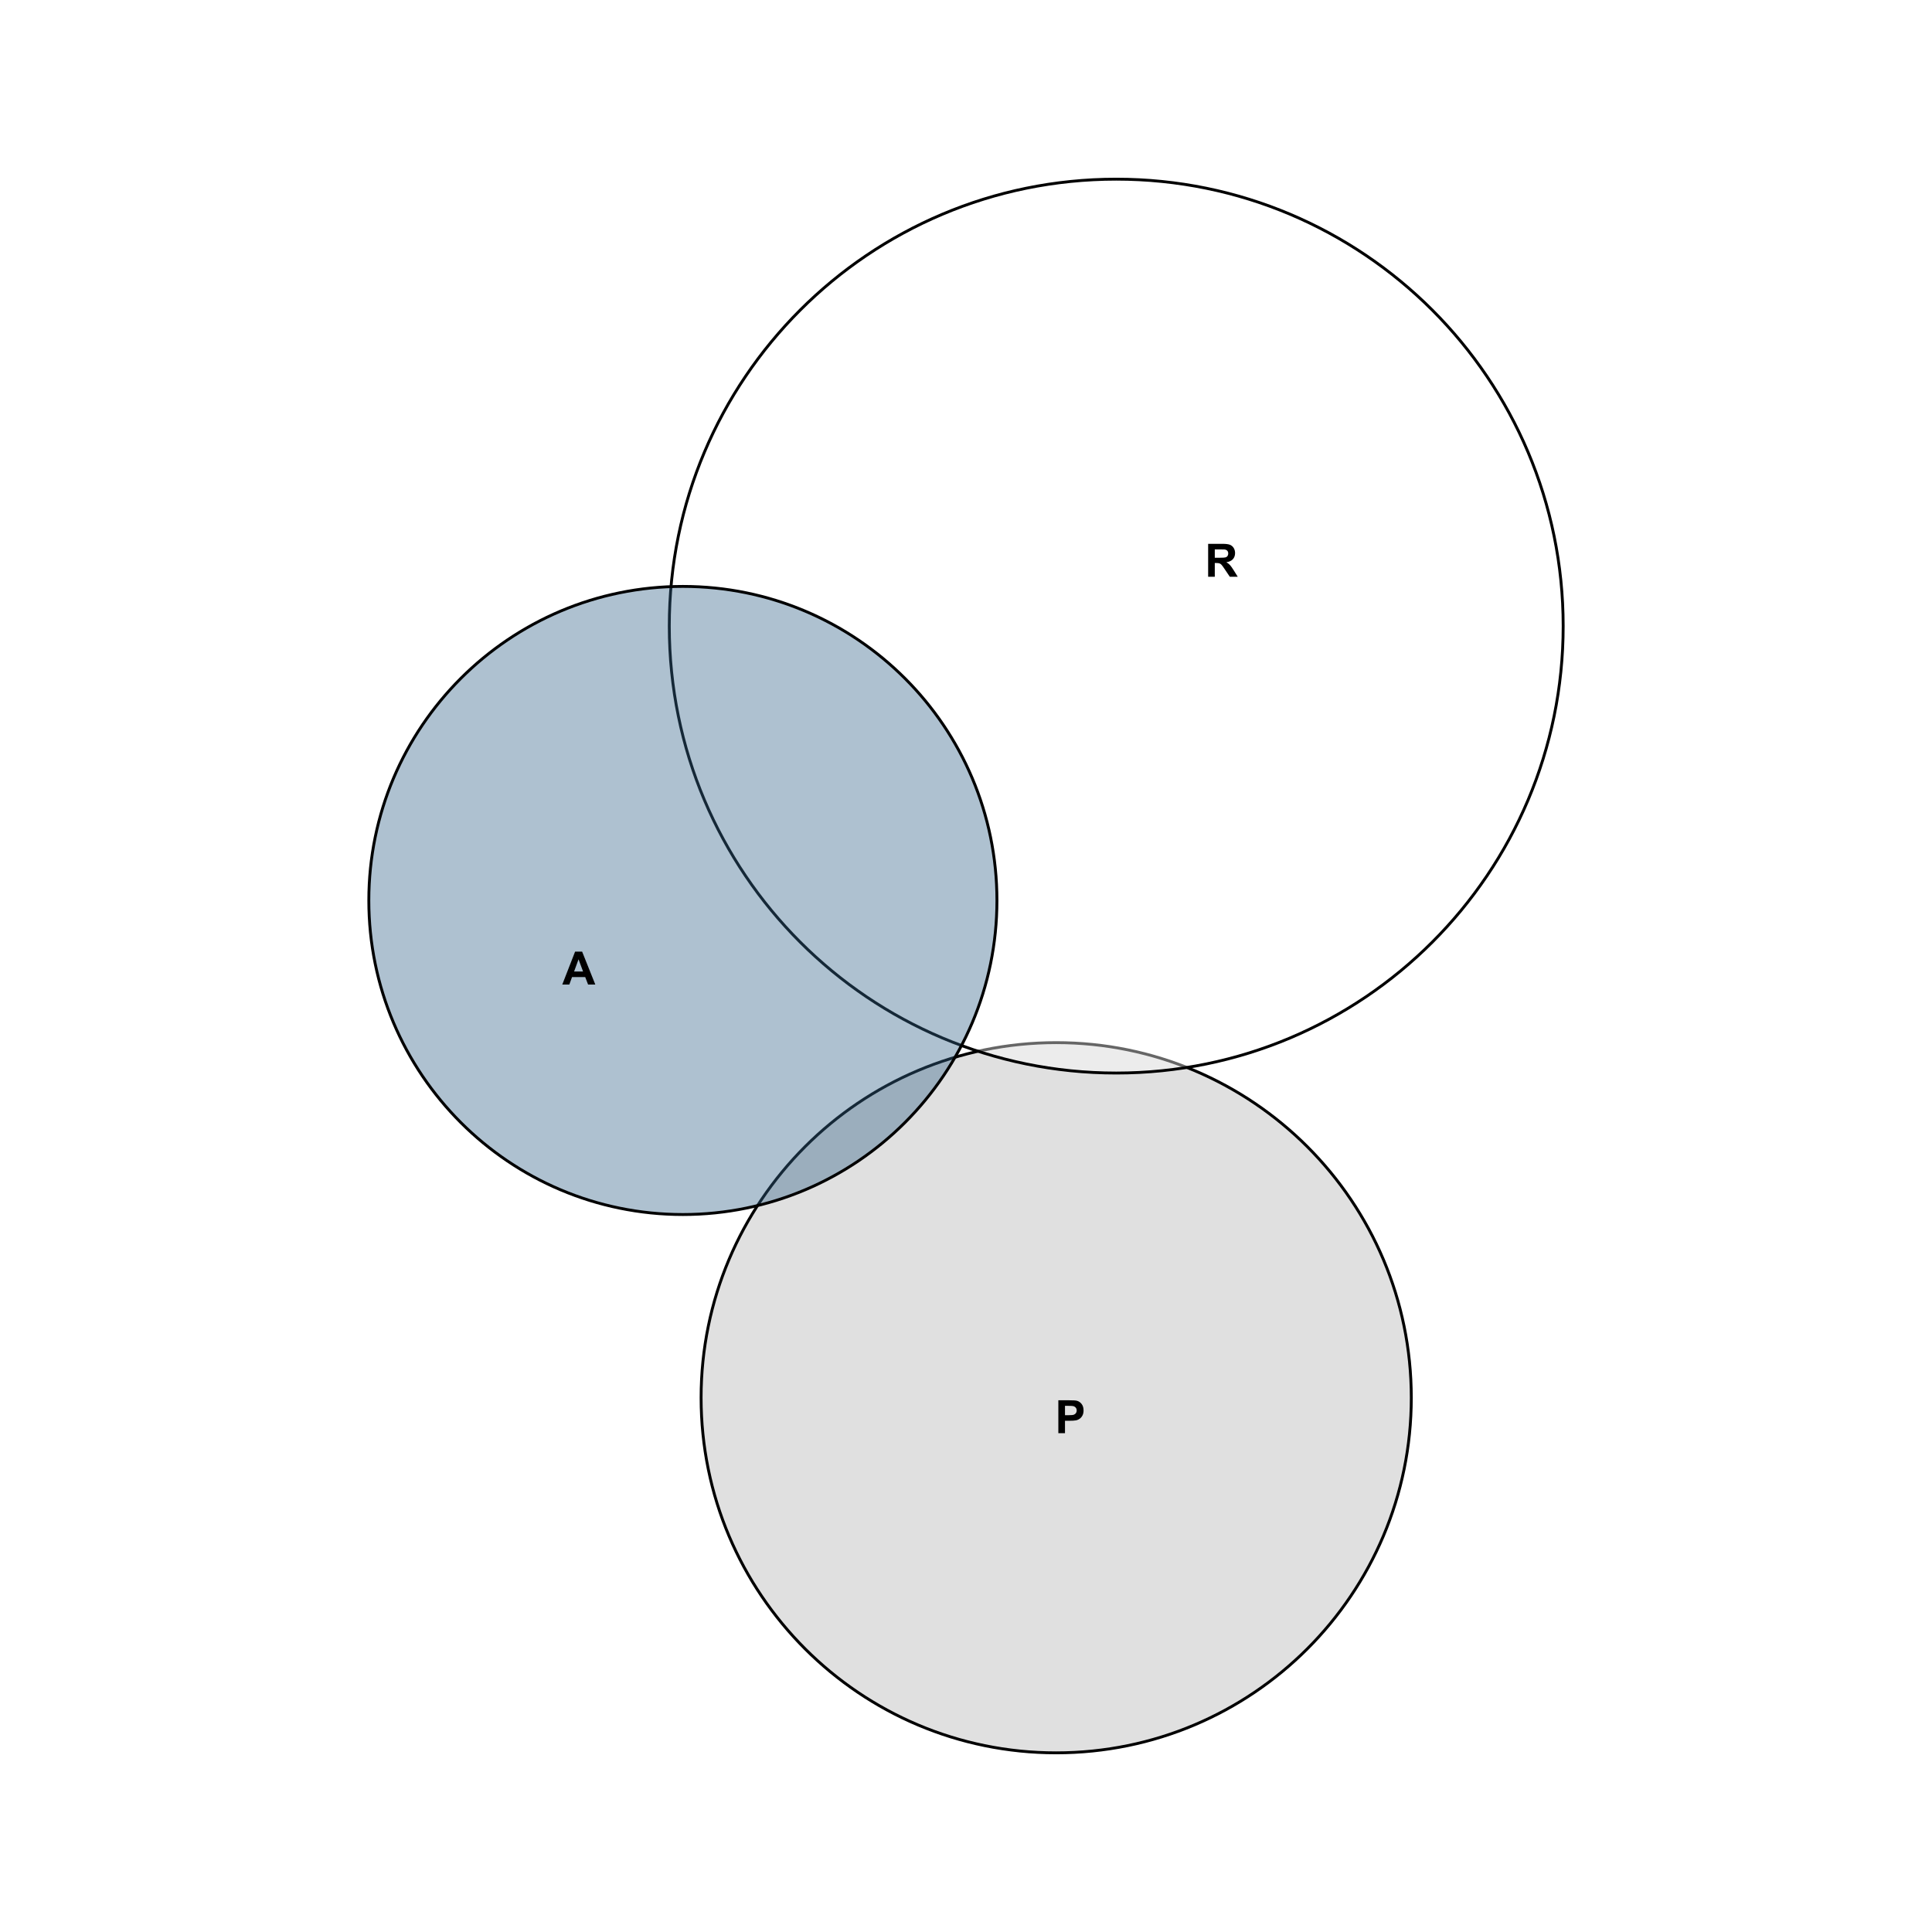
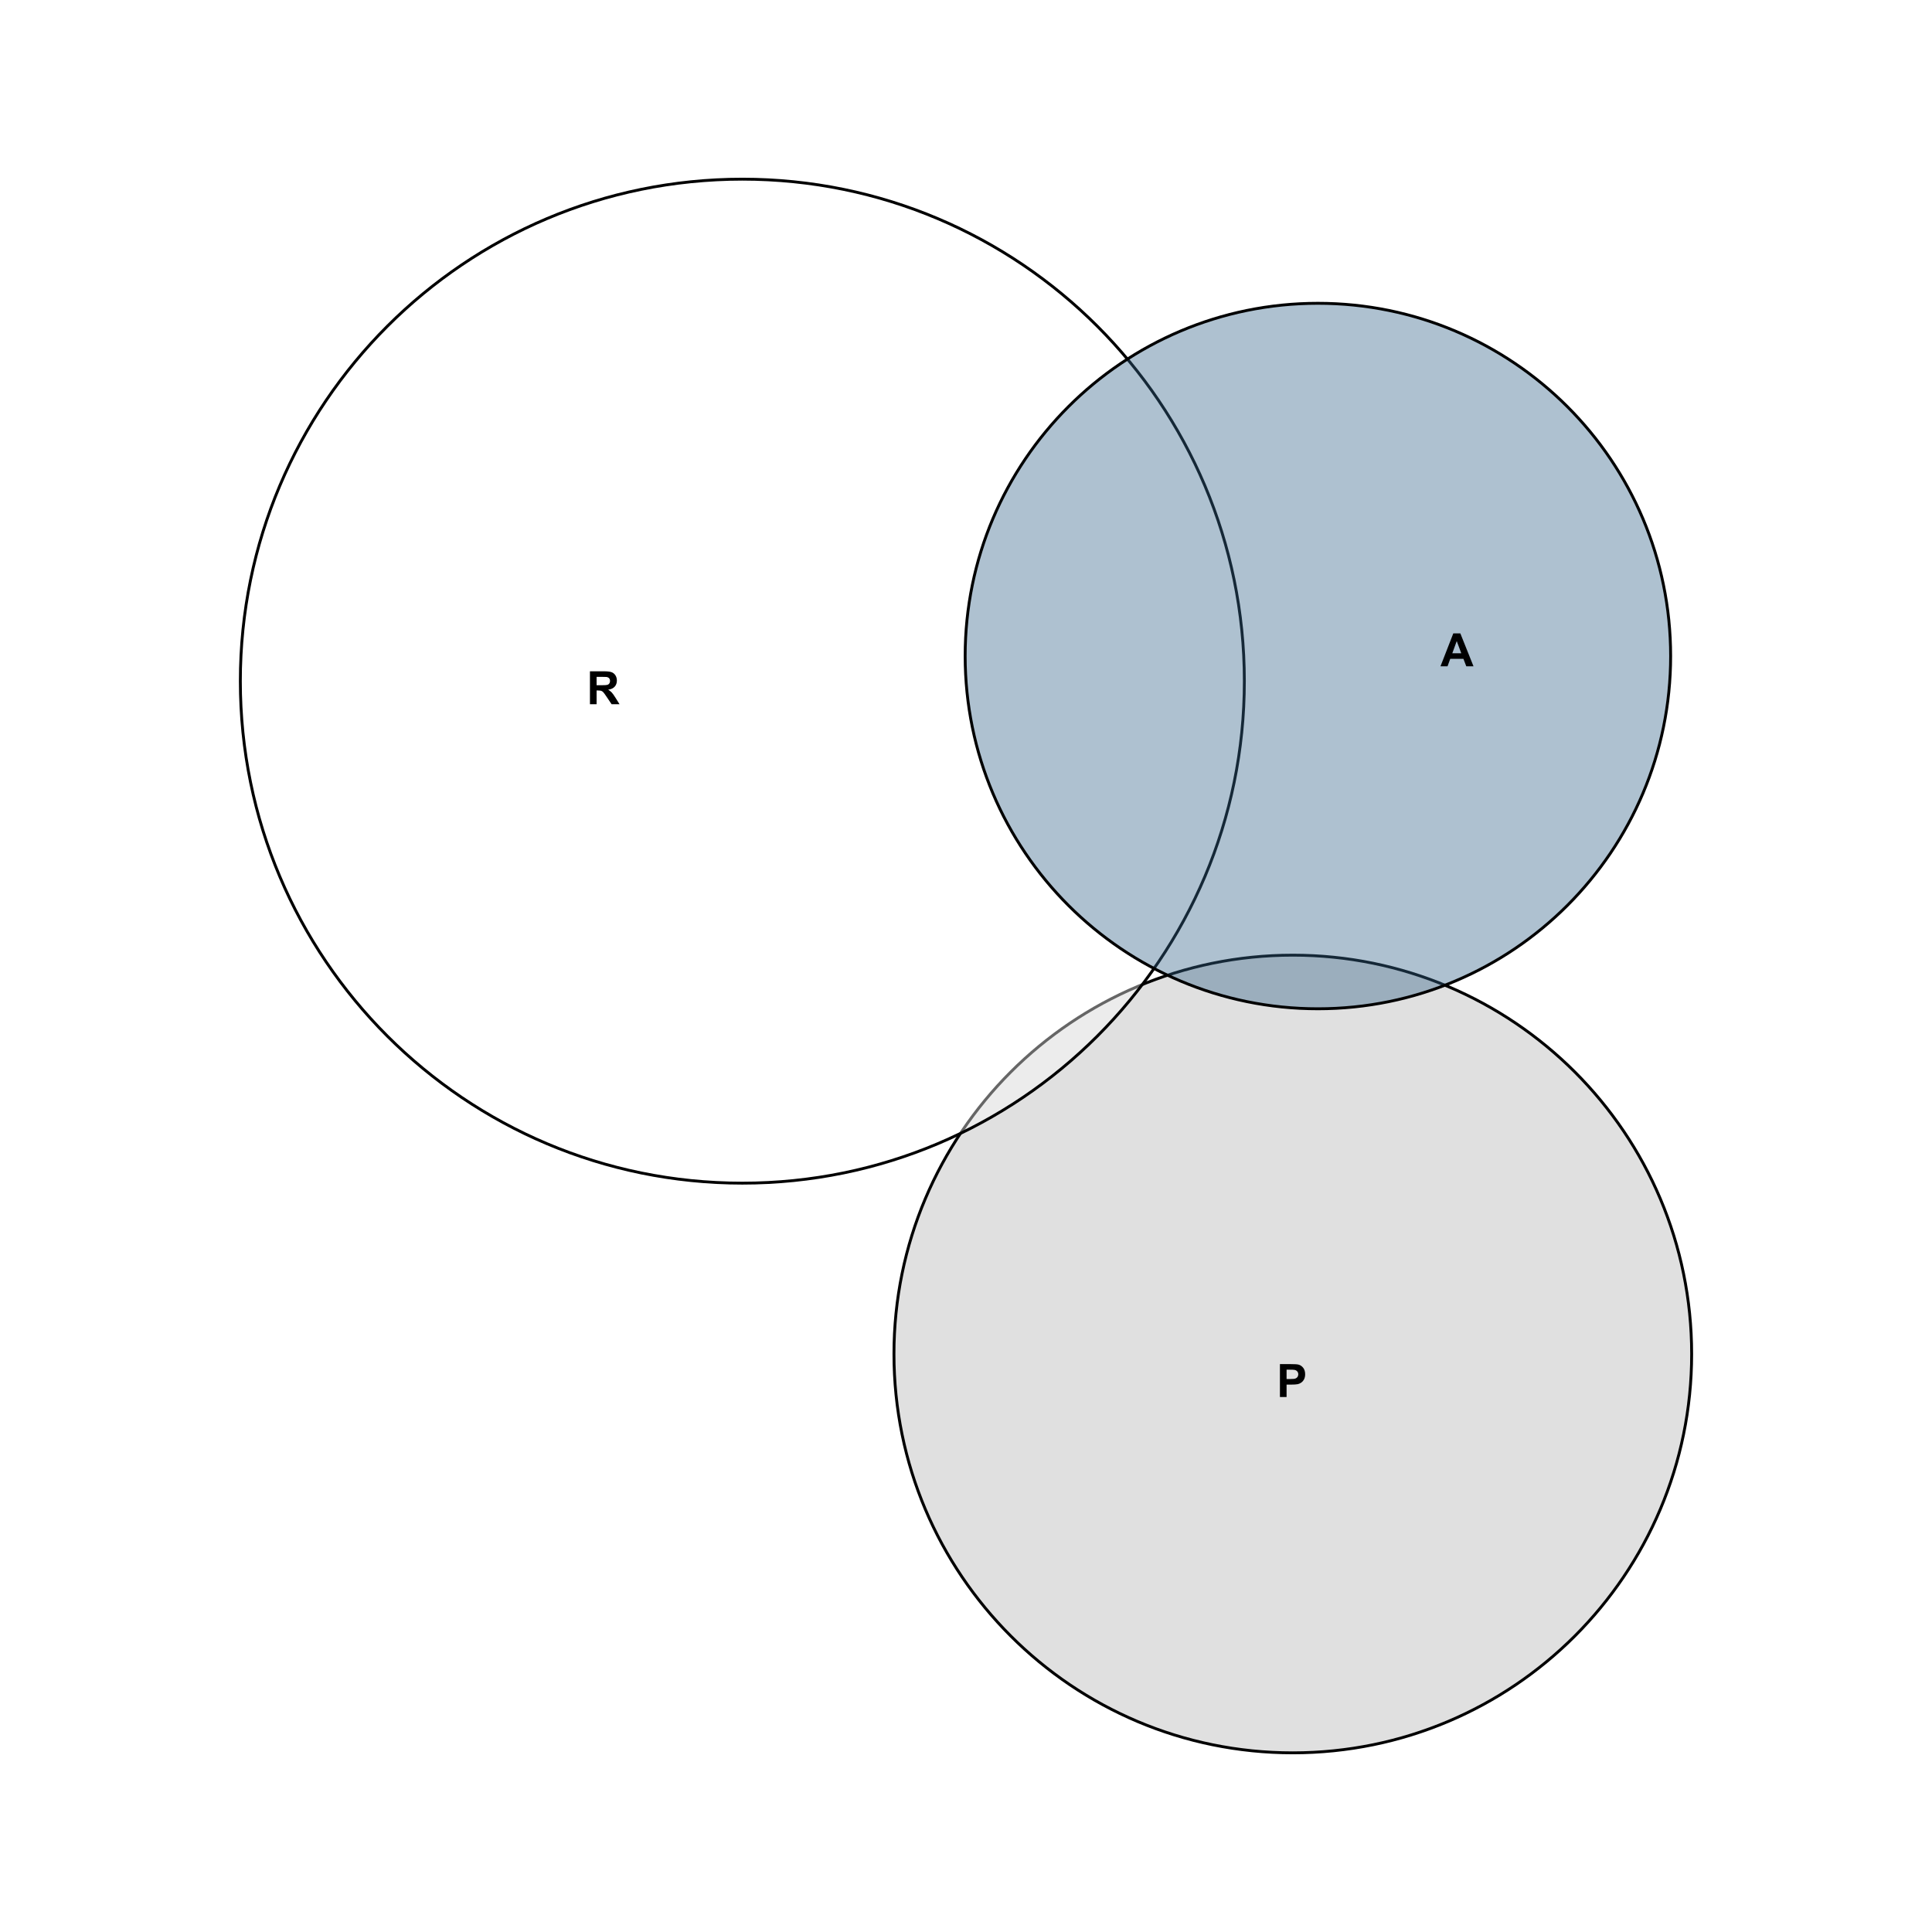
<svg xmlns="http://www.w3.org/2000/svg" xmlns:xlink="http://www.w3.org/1999/xlink" width="504pt" height="504pt" viewBox="0 0 504 504" version="1.1">
  <defs>
    <g>
      <symbol overflow="visible" id="glyph0-0">
        <path style="stroke:none;" d="M 0.875 0 L 0.875 -8.59 L 3.656 -8.59 C 4.711 -8.59 5.398 -8.547 5.719 -8.461 C 6.211 -8.328 6.621 -8.047 6.953 -7.617 C 7.285 -7.188 7.453 -6.629 7.453 -5.945 C 7.453 -5.418 7.355 -4.977 7.164 -4.617 C 6.973 -4.258 6.73 -3.973 6.434 -3.77 C 6.137 -3.559 5.836 -3.426 5.539 -3.363 C 5.117 -3.281 4.52 -3.238 3.738 -3.242 L 2.609 -3.242 L 2.609 0 Z M 2.609 -7.137 L 2.609 -4.699 L 3.555 -4.699 C 4.238 -4.699 4.695 -4.742 4.926 -4.832 C 5.156 -4.922 5.336 -5.062 5.469 -5.254 C 5.594 -5.445 5.66 -5.668 5.664 -5.922 C 5.66 -6.23 5.57 -6.488 5.391 -6.695 C 5.207 -6.895 4.973 -7.023 4.695 -7.078 C 4.484 -7.117 4.07 -7.137 3.445 -7.137 Z M 2.609 -7.137 " />
      </symbol>
      <symbol overflow="visible" id="glyph0-1">
        <path style="stroke:none;" d="M 0.879 0 L 0.879 -8.59 L 4.531 -8.59 C 5.445 -8.59 6.113 -8.512 6.531 -8.355 C 6.945 -8.199 7.277 -7.926 7.531 -7.535 C 7.777 -7.141 7.902 -6.688 7.906 -6.18 C 7.902 -5.535 7.715 -5.004 7.336 -4.582 C 6.953 -4.16 6.387 -3.895 5.637 -3.789 C 6.012 -3.566 6.32 -3.328 6.562 -3.07 C 6.805 -2.809 7.133 -2.344 7.555 -1.676 L 8.602 0 L 6.527 0 L 5.273 -1.867 C 4.828 -2.535 4.523 -2.957 4.359 -3.129 C 4.195 -3.301 4.02 -3.418 3.836 -3.488 C 3.652 -3.551 3.363 -3.586 2.965 -3.586 L 2.613 -3.586 L 2.613 0 Z M 2.613 -4.957 L 3.898 -4.957 C 4.727 -4.957 5.246 -4.992 5.453 -5.062 C 5.66 -5.133 5.824 -5.254 5.941 -5.426 C 6.059 -5.598 6.117 -5.812 6.117 -6.07 C 6.117 -6.359 6.039 -6.59 5.887 -6.77 C 5.73 -6.945 5.512 -7.059 5.234 -7.109 C 5.09 -7.125 4.668 -7.137 3.969 -7.137 L 2.613 -7.137 Z M 2.613 -4.957 " />
      </symbol>
      <symbol overflow="visible" id="glyph0-2">
        <path style="stroke:none;" d="M 8.617 0 L 6.734 0 L 5.984 -1.953 L 2.547 -1.953 L 1.84 0 L 0 0 L 3.344 -8.59 L 5.18 -8.59 Z M 5.426 -3.398 L 4.242 -6.586 L 3.082 -3.398 Z M 5.426 -3.398 " />
      </symbol>
    </g>
    <clipPath id="clip1">
-       <path d="M 74.402 18 L 430.594 18 L 430.594 487 L 74.402 487 Z M 74.402 18 " />
+       <path d="M 36.199 18 L 468.805 18 L 468.805 487 L 36.199 487 Z M 36.199 18 " />
    </clipPath>
  </defs>
  <g id="surface1">
    <rect x="0" y="0" width="504" height="504" style="fill:rgb(100%,100%,100%);fill-opacity:1;stroke:none;" />
    <g clip-path="url(#clip1)" clip-rule="nonzero">
-       <path style="fill-rule:nonzero;fill:rgb(70.196%,70.196%,70.196%);fill-opacity:0.4;stroke-width:0.75;stroke-linecap:round;stroke-linejoin:round;stroke:rgb(0%,0%,0%);stroke-opacity:1;stroke-miterlimit:10;" d="M 368.164 364.629 C 368.164 415.789 326.688 457.262 275.527 457.262 C 224.367 457.262 182.895 415.789 182.895 364.629 C 182.895 313.469 224.367 271.992 275.527 271.992 C 326.688 271.992 368.164 313.469 368.164 364.629 " />
-       <path style="fill-rule:nonzero;fill:rgb(100%,100%,100%);fill-opacity:0.4;stroke-width:0.75;stroke-linecap:round;stroke-linejoin:round;stroke:rgb(0%,0%,0%);stroke-opacity:1;stroke-miterlimit:10;" d="M 407.785 163.332 C 407.785 227.723 355.586 279.922 291.191 279.922 C 226.801 279.922 174.598 227.723 174.598 163.332 C 174.598 98.938 226.801 46.738 291.191 46.738 C 355.586 46.738 407.785 98.938 407.785 163.332 " />
-       <path style="fill-rule:nonzero;fill:rgb(21.176%,39.216%,54.51%);fill-opacity:0.4;stroke-width:0.75;stroke-linecap:round;stroke-linejoin:round;stroke:rgb(0%,0%,0%);stroke-opacity:1;stroke-miterlimit:10;" d="M 260.07 234.906 C 260.07 280.152 223.387 316.832 178.141 316.832 C 132.895 316.832 96.215 280.152 96.215 234.906 C 96.215 189.656 132.895 152.977 178.141 152.977 C 223.387 152.977 260.07 189.656 260.07 234.906 " />
+       <path style="fill-rule:nonzero;fill:rgb(70.196%,70.196%,70.196%);fill-opacity:0.4;stroke-width:0.75;stroke-linecap:round;stroke-linejoin:round;stroke:rgb(0%,0%,0%);stroke-opacity:1;stroke-miterlimit:10;" d="M 441.301 353.215 C 441.301 410.68 394.719 457.262 337.254 457.262 C 279.789 457.262 233.207 410.68 233.207 353.215 C 233.207 295.754 279.789 249.172 337.254 249.172 C 394.719 249.172 441.301 295.754 441.301 353.215 " />
+       <path style="fill-rule:nonzero;fill:rgb(100%,100%,100%);fill-opacity:0.4;stroke-width:0.75;stroke-linecap:round;stroke-linejoin:round;stroke:rgb(0%,0%,0%);stroke-opacity:1;stroke-miterlimit:10;" d="M 324.613 177.691 C 324.613 250.02 265.98 308.648 193.656 308.648 C 121.332 308.648 62.699 250.02 62.699 177.691 C 62.699 105.367 121.332 46.738 193.656 46.738 C 265.98 46.738 324.613 105.367 324.613 177.691 " />
+       <path style="fill-rule:nonzero;fill:rgb(21.176%,39.216%,54.51%);fill-opacity:0.4;stroke-width:0.75;stroke-linecap:round;stroke-linejoin:round;stroke:rgb(0%,0%,0%);stroke-opacity:1;stroke-miterlimit:10;" d="M 435.82 171.141 C 435.82 221.961 394.621 263.16 343.801 263.16 C 292.98 263.16 251.781 221.961 251.781 171.141 C 251.781 120.32 292.98 79.121 343.801 79.121 C 394.621 79.121 435.82 120.32 435.82 171.141 " />
      <g style="fill:rgb(0%,0%,0%);fill-opacity:1;">
-         <use xlink:href="#glyph0-0" x="275.215" y="373.879" />
+         <use xlink:href="#glyph0-0" x="333.02" y="364.445" />
      </g>
      <g style="fill:rgb(0%,0%,0%);fill-opacity:1;">
-         <use xlink:href="#glyph0-1" x="314.289" y="150.457" />
+         <use xlink:href="#glyph0-1" x="153.02" y="183.711" />
      </g>
      <g style="fill:rgb(0%,0%,0%);fill-opacity:1;">
-         <use xlink:href="#glyph0-2" x="146.68" y="256.84" />
+         <use xlink:href="#glyph0-2" x="375.777" y="173.82" />
      </g>
    </g>
  </g>
</svg>
